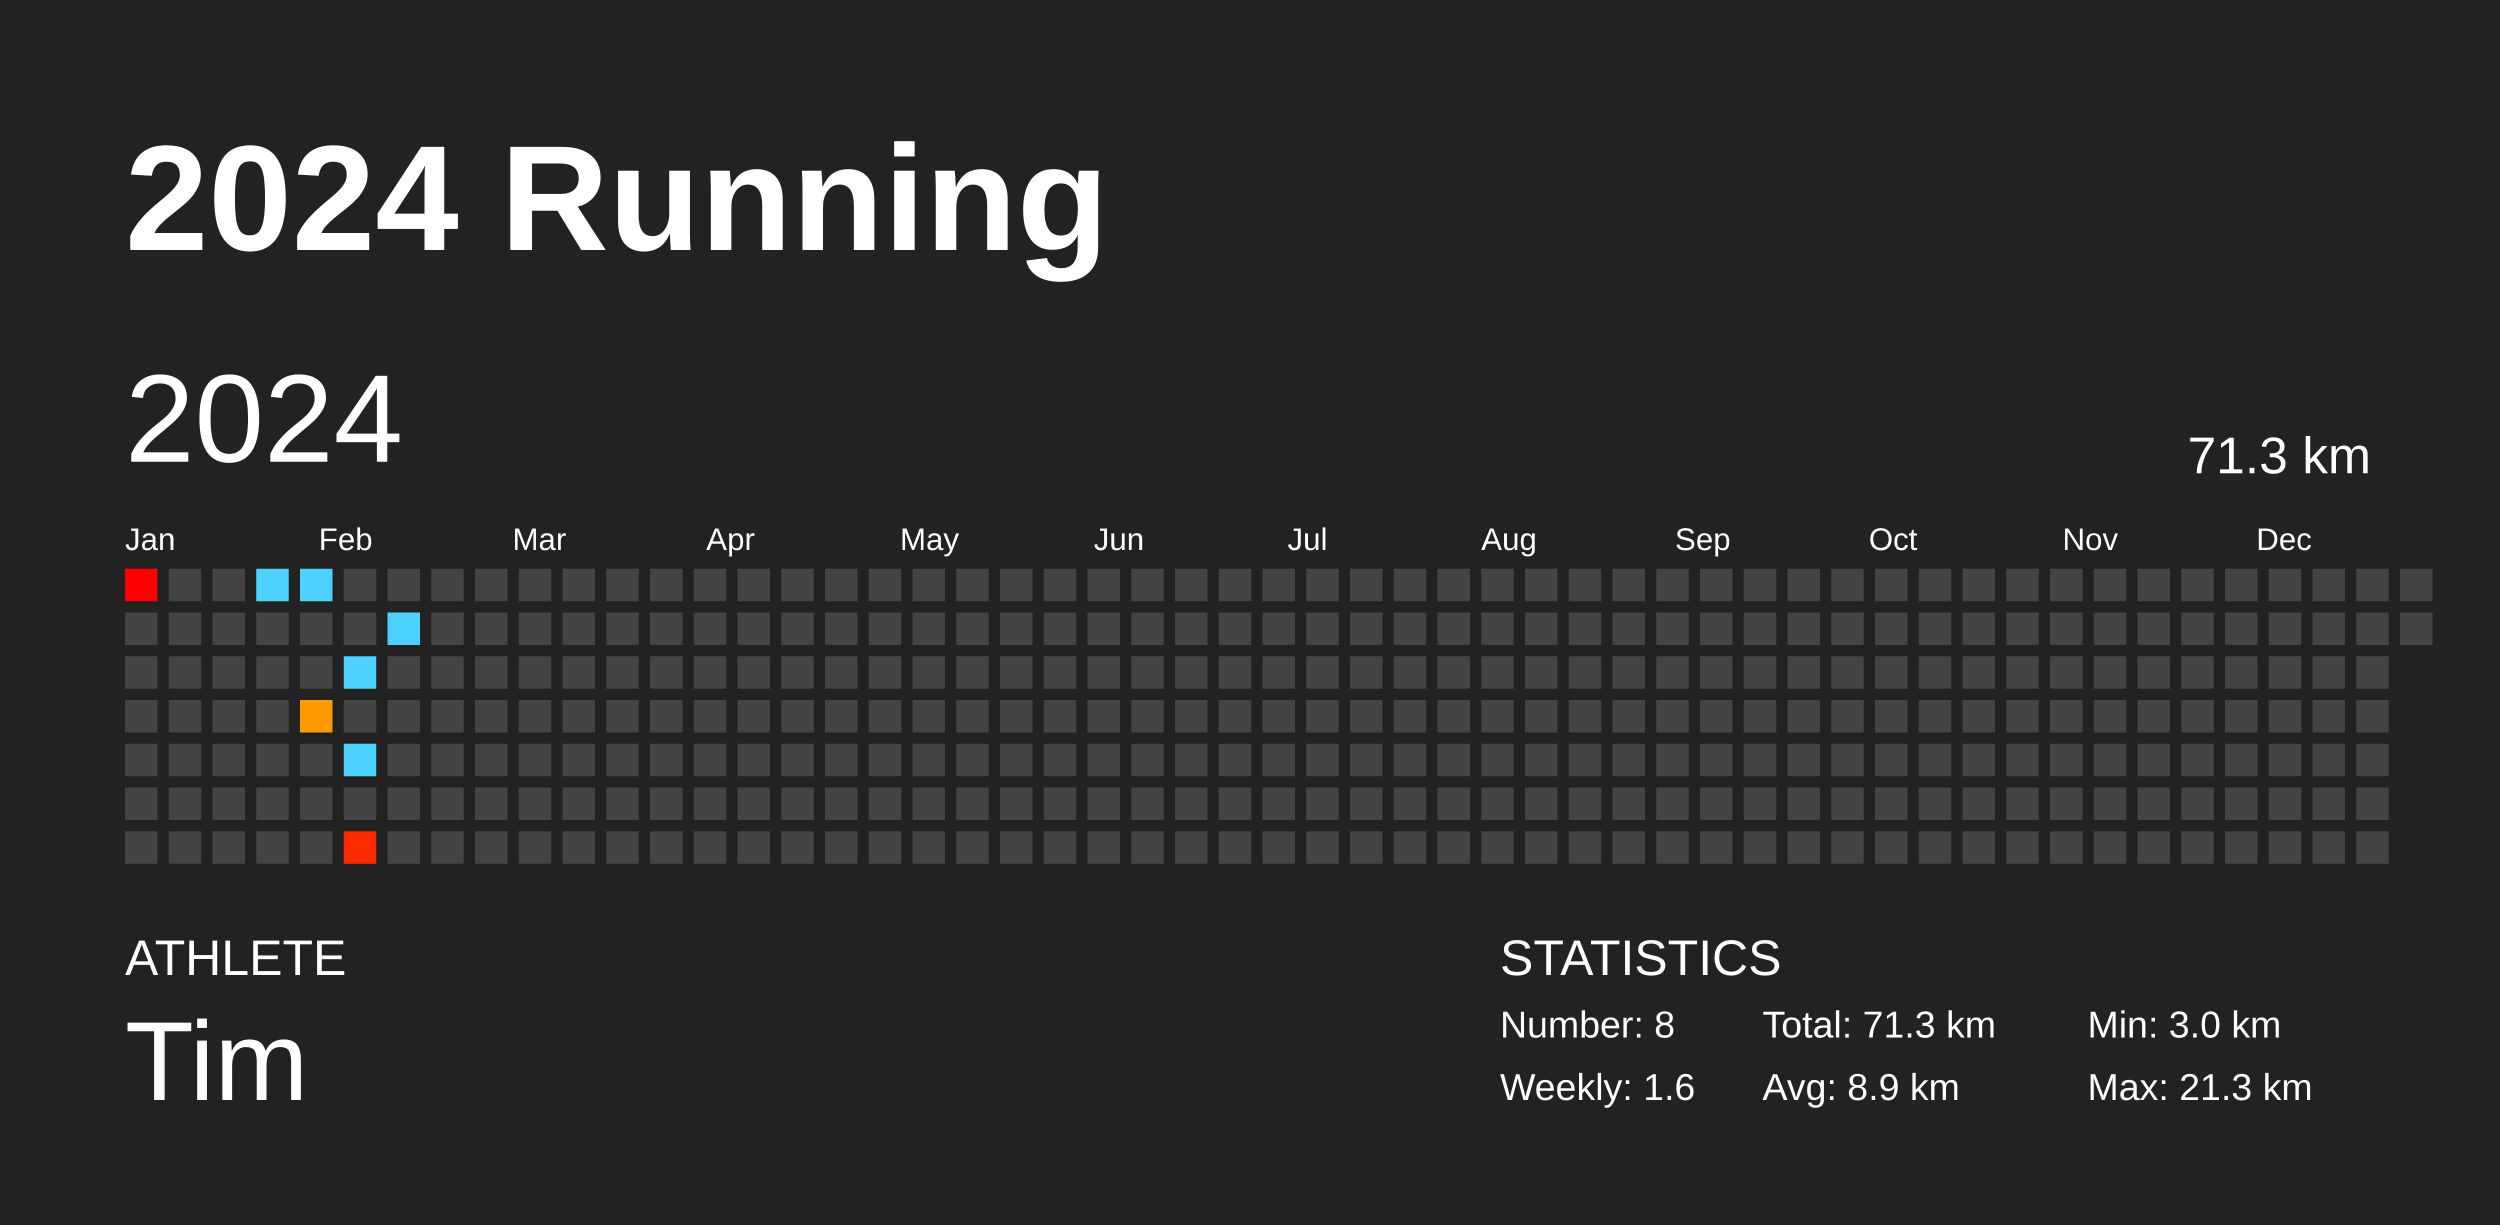
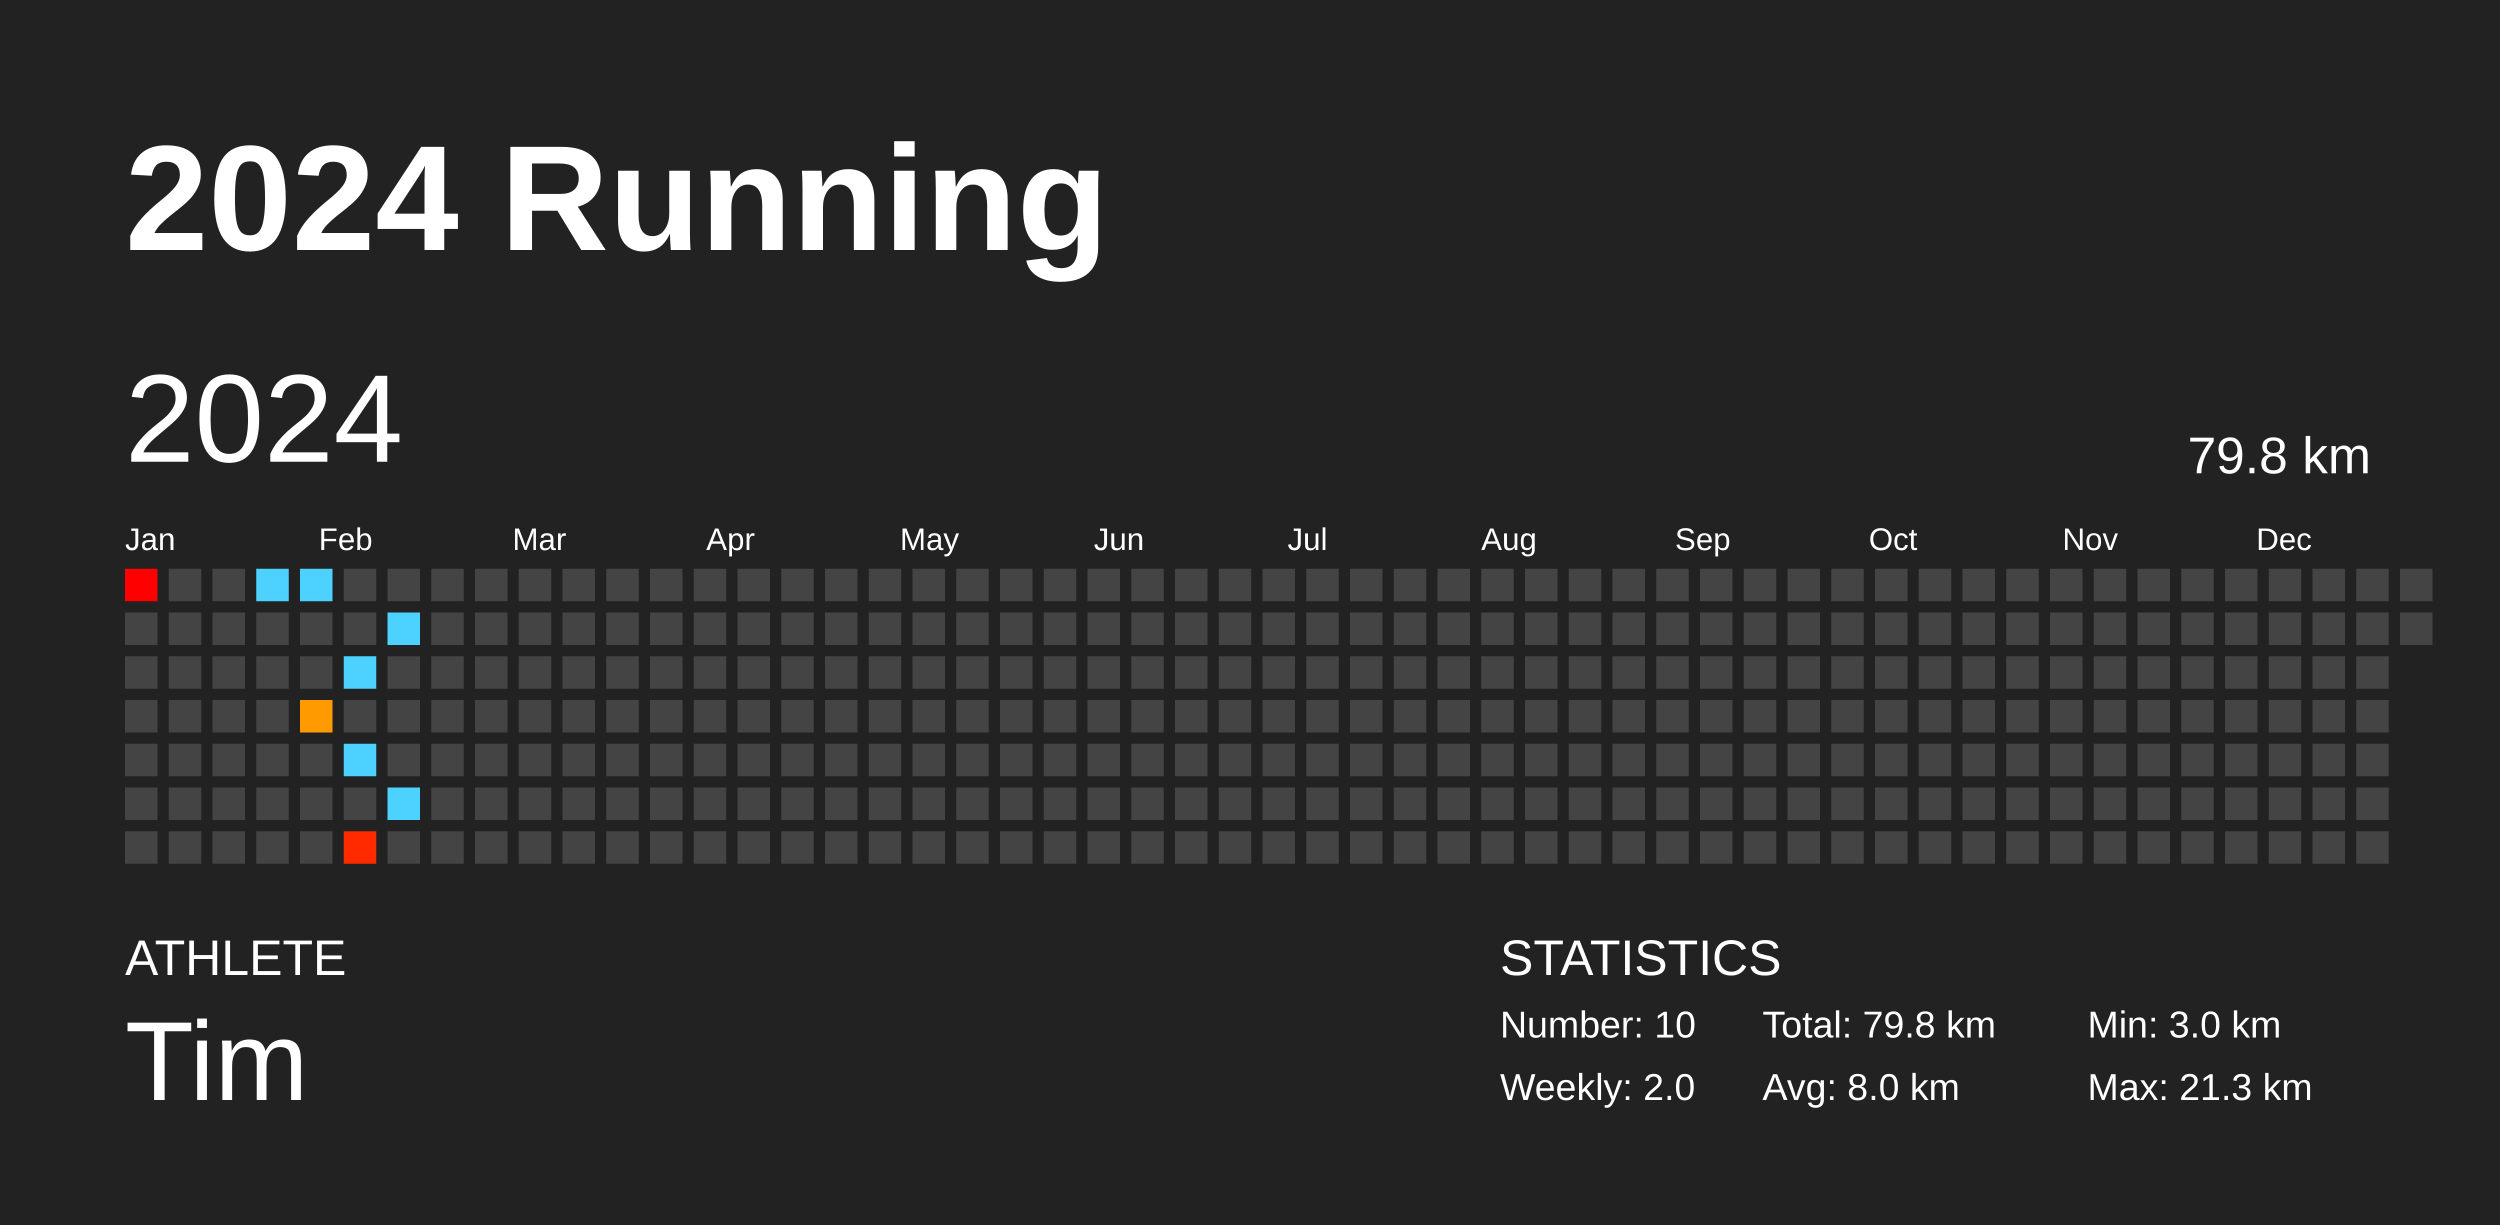
<svg xmlns="http://www.w3.org/2000/svg" baseProfile="full" height="98mm" version="1.1" viewBox="0,0,200,98" width="200mm">
  <defs />
  <rect fill="#222222" height="98" width="200" x="0" y="0" />
  <text fill="#FFFFFF" style="font-size:12px; font-family:Arial; font-weight:bold;" x="10" y="20">2024 Running</text>
  <text fill="#FFFFFF" style="font-size:4px; font-family:Arial" x="10" y="78">ATHLETE</text>
  <text fill="#FFFFFF" style="font-size:9px; font-family:Arial" x="10" y="88">Tim</text>
  <text fill="#FFFFFF" style="font-size:4px; font-family:Arial" x="120" y="78">STATISTICS</text>
-   <text fill="#FFFFFF" style="font-size:3px; font-family:Arial" x="120" y="83">Number: 8</text>
-   <text fill="#FFFFFF" style="font-size:3px; font-family:Arial" x="120" y="88">Weekly: 1.6</text>
-   <text fill="#FFFFFF" style="font-size:3px; font-family:Arial" x="141" y="83">Total: 71.3 km</text>
-   <text fill="#FFFFFF" style="font-size:3px; font-family:Arial" x="141" y="88">Avg: 8.9 km</text>
+   <text fill="#FFFFFF" style="font-size:3px; font-family:Arial" x="120" y="83">Number: 10</text>
+   <text fill="#FFFFFF" style="font-size:3px; font-family:Arial" x="120" y="88">Weekly: 2.0</text>
+   <text fill="#FFFFFF" style="font-size:3px; font-family:Arial" x="141" y="83">Total: 79.8 km</text>
+   <text fill="#FFFFFF" style="font-size:3px; font-family:Arial" x="141" y="88">Avg: 8.0 km</text>
  <text fill="#FFFFFF" style="font-size:3px; font-family:Arial" x="167" y="83">Min: 3.0 km</text>
  <text fill="#FFFFFF" style="font-size:3px; font-family:Arial" x="167" y="88">Max: 21.3 km</text>
  <text dominant-baseline="hanging" fill="#FFFFFF" style="font-size:10.0px; font-family:Arial;" x="10" y="30">2024</text>
-   <text dominant-baseline="hanging" fill="#FFFFFF" style="font-size:4.125px; font-family:Arial;" x="175" y="35">71.3 km</text>
+   <text dominant-baseline="hanging" fill="#FFFFFF" style="font-size:4.125px; font-family:Arial;" x="175" y="35">79.8 km</text>
  <text fill="#FFFFFF" style="font-size:2.5px; font-family:Arial" x="10.0" y="44">Jan</text>
  <text fill="#FFFFFF" style="font-size:2.5px; font-family:Arial" x="25.5" y="44">Feb</text>
  <text fill="#FFFFFF" style="font-size:2.5px; font-family:Arial" x="41.0" y="44">Mar</text>
  <text fill="#FFFFFF" style="font-size:2.5px; font-family:Arial" x="56.5" y="44">Apr</text>
  <text fill="#FFFFFF" style="font-size:2.5px; font-family:Arial" x="72.0" y="44">May</text>
  <text fill="#FFFFFF" style="font-size:2.5px; font-family:Arial" x="87.5" y="44">Jun</text>
  <text fill="#FFFFFF" style="font-size:2.5px; font-family:Arial" x="103.0" y="44">Jul</text>
  <text fill="#FFFFFF" style="font-size:2.5px; font-family:Arial" x="118.5" y="44">Aug</text>
  <text fill="#FFFFFF" style="font-size:2.5px; font-family:Arial" x="134.0" y="44">Sep</text>
  <text fill="#FFFFFF" style="font-size:2.5px; font-family:Arial" x="149.5" y="44">Oct</text>
  <text fill="#FFFFFF" style="font-size:2.5px; font-family:Arial" x="165.0" y="44">Nov</text>
  <text fill="#FFFFFF" style="font-size:2.5px; font-family:Arial" x="180.5" y="44">Dec</text>
  <rect fill="red" height="2.6" width="2.6" x="10.0" y="45.5" />
  <rect fill="#444444" height="2.6" width="2.6" x="10.0" y="49.0" />
  <rect fill="#444444" height="2.6" width="2.6" x="10.0" y="52.5" />
  <rect fill="#444444" height="2.6" width="2.6" x="10.0" y="56.0" />
  <rect fill="#444444" height="2.6" width="2.6" x="10.0" y="59.5" />
  <rect fill="#444444" height="2.6" width="2.6" x="10.0" y="63.0" />
  <rect fill="#444444" height="2.6" width="2.6" x="10.0" y="66.5" />
  <rect fill="#444444" height="2.6" width="2.6" x="13.5" y="45.5" />
  <rect fill="#444444" height="2.6" width="2.6" x="13.5" y="49.0" />
  <rect fill="#444444" height="2.6" width="2.6" x="13.5" y="52.5" />
  <rect fill="#444444" height="2.6" width="2.6" x="13.5" y="56.0" />
  <rect fill="#444444" height="2.6" width="2.6" x="13.5" y="59.5" />
  <rect fill="#444444" height="2.6" width="2.6" x="13.5" y="63.0" />
  <rect fill="#444444" height="2.6" width="2.6" x="13.5" y="66.5" />
  <rect fill="#444444" height="2.6" width="2.6" x="17.0" y="45.5" />
  <rect fill="#444444" height="2.6" width="2.6" x="17.0" y="49.0" />
  <rect fill="#444444" height="2.6" width="2.6" x="17.0" y="52.5" />
  <rect fill="#444444" height="2.6" width="2.6" x="17.0" y="56.0" />
  <rect fill="#444444" height="2.6" width="2.6" x="17.0" y="59.5" />
  <rect fill="#444444" height="2.6" width="2.6" x="17.0" y="63.0" />
  <rect fill="#444444" height="2.6" width="2.6" x="17.0" y="66.5" />
  <rect fill="#4dd2ff" height="2.6" width="2.6" x="20.5" y="45.5" />
  <rect fill="#444444" height="2.6" width="2.6" x="20.5" y="49.0" />
  <rect fill="#444444" height="2.6" width="2.6" x="20.5" y="52.5" />
  <rect fill="#444444" height="2.6" width="2.6" x="20.5" y="56.0" />
  <rect fill="#444444" height="2.6" width="2.6" x="20.5" y="59.5" />
  <rect fill="#444444" height="2.6" width="2.6" x="20.5" y="63.0" />
  <rect fill="#444444" height="2.6" width="2.6" x="20.5" y="66.5" />
  <rect fill="#4dd2ff" height="2.6" width="2.6" x="24.0" y="45.5" />
  <rect fill="#444444" height="2.6" width="2.6" x="24.0" y="49.0" />
  <rect fill="#444444" height="2.6" width="2.6" x="24.0" y="52.5" />
  <rect fill="#ff9b00" height="2.6" width="2.6" x="24.0" y="56.0" />
  <rect fill="#444444" height="2.6" width="2.6" x="24.0" y="59.5" />
  <rect fill="#444444" height="2.6" width="2.6" x="24.0" y="63.0" />
  <rect fill="#444444" height="2.6" width="2.6" x="24.0" y="66.5" />
  <rect fill="#444444" height="2.6" width="2.6" x="27.5" y="45.5" />
  <rect fill="#444444" height="2.6" width="2.6" x="27.5" y="49.0" />
  <rect fill="#4dd2ff" height="2.6" width="2.6" x="27.5" y="52.5" />
  <rect fill="#444444" height="2.6" width="2.6" x="27.5" y="56.0" />
  <rect fill="#4dd2ff" height="2.6" width="2.6" x="27.5" y="59.5" />
  <rect fill="#444444" height="2.6" width="2.6" x="27.5" y="63.0" />
  <rect fill="#ff2a00" height="2.6" width="2.6" x="27.5" y="66.5" />
  <rect fill="#444444" height="2.6" width="2.6" x="31.0" y="45.5" />
  <rect fill="#4dd2ff" height="2.6" width="2.6" x="31.0" y="49.0" />
  <rect fill="#444444" height="2.6" width="2.6" x="31.0" y="52.5" />
  <rect fill="#444444" height="2.6" width="2.6" x="31.0" y="56.0" />
  <rect fill="#444444" height="2.6" width="2.6" x="31.0" y="59.5" />
-   <rect fill="#444444" height="2.6" width="2.6" x="31.0" y="63.0" />
+   <rect fill="#4dd2ff" height="2.6" width="2.6" x="31.0" y="63.0" />
  <rect fill="#444444" height="2.6" width="2.6" x="31.0" y="66.5" />
  <rect fill="#444444" height="2.6" width="2.6" x="34.5" y="45.5" />
  <rect fill="#444444" height="2.6" width="2.6" x="34.5" y="49.0" />
  <rect fill="#444444" height="2.6" width="2.6" x="34.5" y="52.5" />
  <rect fill="#444444" height="2.6" width="2.6" x="34.5" y="56.0" />
  <rect fill="#444444" height="2.6" width="2.6" x="34.5" y="59.5" />
  <rect fill="#444444" height="2.6" width="2.6" x="34.5" y="63.0" />
  <rect fill="#444444" height="2.6" width="2.6" x="34.5" y="66.5" />
  <rect fill="#444444" height="2.6" width="2.6" x="38.0" y="45.5" />
  <rect fill="#444444" height="2.6" width="2.6" x="38.0" y="49.0" />
  <rect fill="#444444" height="2.6" width="2.6" x="38.0" y="52.5" />
  <rect fill="#444444" height="2.6" width="2.6" x="38.0" y="56.0" />
  <rect fill="#444444" height="2.6" width="2.6" x="38.0" y="59.5" />
  <rect fill="#444444" height="2.6" width="2.6" x="38.0" y="63.0" />
  <rect fill="#444444" height="2.6" width="2.6" x="38.0" y="66.5" />
  <rect fill="#444444" height="2.6" width="2.6" x="41.5" y="45.5" />
  <rect fill="#444444" height="2.6" width="2.6" x="41.5" y="49.0" />
  <rect fill="#444444" height="2.6" width="2.6" x="41.5" y="52.5" />
  <rect fill="#444444" height="2.6" width="2.6" x="41.5" y="56.0" />
  <rect fill="#444444" height="2.6" width="2.6" x="41.5" y="59.5" />
  <rect fill="#444444" height="2.6" width="2.6" x="41.5" y="63.0" />
  <rect fill="#444444" height="2.6" width="2.6" x="41.5" y="66.5" />
  <rect fill="#444444" height="2.6" width="2.6" x="45.0" y="45.5" />
  <rect fill="#444444" height="2.6" width="2.6" x="45.0" y="49.0" />
  <rect fill="#444444" height="2.6" width="2.6" x="45.0" y="52.5" />
  <rect fill="#444444" height="2.6" width="2.6" x="45.0" y="56.0" />
  <rect fill="#444444" height="2.6" width="2.6" x="45.0" y="59.5" />
  <rect fill="#444444" height="2.6" width="2.6" x="45.0" y="63.0" />
  <rect fill="#444444" height="2.6" width="2.6" x="45.0" y="66.5" />
  <rect fill="#444444" height="2.6" width="2.6" x="48.5" y="45.5" />
  <rect fill="#444444" height="2.6" width="2.6" x="48.5" y="49.0" />
  <rect fill="#444444" height="2.6" width="2.6" x="48.5" y="52.5" />
  <rect fill="#444444" height="2.6" width="2.6" x="48.5" y="56.0" />
  <rect fill="#444444" height="2.6" width="2.6" x="48.5" y="59.5" />
  <rect fill="#444444" height="2.6" width="2.6" x="48.5" y="63.0" />
  <rect fill="#444444" height="2.6" width="2.6" x="48.5" y="66.5" />
  <rect fill="#444444" height="2.6" width="2.6" x="52.0" y="45.5" />
  <rect fill="#444444" height="2.6" width="2.6" x="52.0" y="49.0" />
  <rect fill="#444444" height="2.6" width="2.6" x="52.0" y="52.5" />
  <rect fill="#444444" height="2.6" width="2.6" x="52.0" y="56.0" />
  <rect fill="#444444" height="2.6" width="2.6" x="52.0" y="59.5" />
  <rect fill="#444444" height="2.6" width="2.6" x="52.0" y="63.0" />
  <rect fill="#444444" height="2.6" width="2.6" x="52.0" y="66.5" />
  <rect fill="#444444" height="2.6" width="2.6" x="55.5" y="45.5" />
  <rect fill="#444444" height="2.6" width="2.6" x="55.5" y="49.0" />
  <rect fill="#444444" height="2.6" width="2.6" x="55.5" y="52.5" />
  <rect fill="#444444" height="2.6" width="2.6" x="55.5" y="56.0" />
  <rect fill="#444444" height="2.6" width="2.6" x="55.5" y="59.5" />
  <rect fill="#444444" height="2.6" width="2.6" x="55.5" y="63.0" />
  <rect fill="#444444" height="2.6" width="2.6" x="55.5" y="66.5" />
  <rect fill="#444444" height="2.6" width="2.6" x="59.0" y="45.5" />
  <rect fill="#444444" height="2.6" width="2.6" x="59.0" y="49.0" />
  <rect fill="#444444" height="2.6" width="2.6" x="59.0" y="52.5" />
  <rect fill="#444444" height="2.6" width="2.6" x="59.0" y="56.0" />
  <rect fill="#444444" height="2.6" width="2.6" x="59.0" y="59.5" />
  <rect fill="#444444" height="2.6" width="2.6" x="59.0" y="63.0" />
  <rect fill="#444444" height="2.6" width="2.6" x="59.0" y="66.5" />
  <rect fill="#444444" height="2.6" width="2.6" x="62.5" y="45.5" />
  <rect fill="#444444" height="2.6" width="2.6" x="62.5" y="49.0" />
  <rect fill="#444444" height="2.6" width="2.6" x="62.5" y="52.5" />
  <rect fill="#444444" height="2.6" width="2.6" x="62.5" y="56.0" />
  <rect fill="#444444" height="2.6" width="2.6" x="62.5" y="59.5" />
  <rect fill="#444444" height="2.6" width="2.6" x="62.5" y="63.0" />
  <rect fill="#444444" height="2.6" width="2.6" x="62.5" y="66.5" />
  <rect fill="#444444" height="2.6" width="2.6" x="66.0" y="45.5" />
  <rect fill="#444444" height="2.6" width="2.6" x="66.0" y="49.0" />
  <rect fill="#444444" height="2.6" width="2.6" x="66.0" y="52.5" />
  <rect fill="#444444" height="2.6" width="2.6" x="66.0" y="56.0" />
  <rect fill="#444444" height="2.6" width="2.6" x="66.0" y="59.5" />
  <rect fill="#444444" height="2.6" width="2.6" x="66.0" y="63.0" />
  <rect fill="#444444" height="2.6" width="2.6" x="66.0" y="66.5" />
  <rect fill="#444444" height="2.6" width="2.6" x="69.5" y="45.5" />
  <rect fill="#444444" height="2.6" width="2.6" x="69.5" y="49.0" />
  <rect fill="#444444" height="2.6" width="2.6" x="69.5" y="52.5" />
  <rect fill="#444444" height="2.6" width="2.6" x="69.5" y="56.0" />
  <rect fill="#444444" height="2.6" width="2.6" x="69.5" y="59.5" />
  <rect fill="#444444" height="2.6" width="2.6" x="69.5" y="63.0" />
  <rect fill="#444444" height="2.6" width="2.6" x="69.5" y="66.5" />
  <rect fill="#444444" height="2.6" width="2.6" x="73.0" y="45.5" />
  <rect fill="#444444" height="2.6" width="2.6" x="73.0" y="49.0" />
  <rect fill="#444444" height="2.6" width="2.6" x="73.0" y="52.5" />
  <rect fill="#444444" height="2.6" width="2.6" x="73.0" y="56.0" />
  <rect fill="#444444" height="2.6" width="2.6" x="73.0" y="59.5" />
  <rect fill="#444444" height="2.6" width="2.6" x="73.0" y="63.0" />
  <rect fill="#444444" height="2.6" width="2.6" x="73.0" y="66.5" />
  <rect fill="#444444" height="2.6" width="2.6" x="76.5" y="45.5" />
  <rect fill="#444444" height="2.6" width="2.6" x="76.5" y="49.0" />
  <rect fill="#444444" height="2.6" width="2.6" x="76.5" y="52.5" />
  <rect fill="#444444" height="2.6" width="2.6" x="76.5" y="56.0" />
  <rect fill="#444444" height="2.6" width="2.6" x="76.5" y="59.5" />
  <rect fill="#444444" height="2.6" width="2.6" x="76.5" y="63.0" />
  <rect fill="#444444" height="2.6" width="2.6" x="76.5" y="66.5" />
  <rect fill="#444444" height="2.6" width="2.6" x="80.0" y="45.5" />
  <rect fill="#444444" height="2.6" width="2.6" x="80.0" y="49.0" />
  <rect fill="#444444" height="2.6" width="2.6" x="80.0" y="52.5" />
  <rect fill="#444444" height="2.6" width="2.6" x="80.0" y="56.0" />
  <rect fill="#444444" height="2.6" width="2.6" x="80.0" y="59.5" />
  <rect fill="#444444" height="2.6" width="2.6" x="80.0" y="63.0" />
  <rect fill="#444444" height="2.6" width="2.6" x="80.0" y="66.5" />
  <rect fill="#444444" height="2.6" width="2.6" x="83.5" y="45.5" />
  <rect fill="#444444" height="2.6" width="2.6" x="83.5" y="49.0" />
  <rect fill="#444444" height="2.6" width="2.6" x="83.5" y="52.5" />
  <rect fill="#444444" height="2.6" width="2.6" x="83.5" y="56.0" />
  <rect fill="#444444" height="2.6" width="2.6" x="83.5" y="59.5" />
  <rect fill="#444444" height="2.6" width="2.6" x="83.5" y="63.0" />
  <rect fill="#444444" height="2.6" width="2.6" x="83.5" y="66.5" />
  <rect fill="#444444" height="2.6" width="2.6" x="87.0" y="45.5" />
  <rect fill="#444444" height="2.6" width="2.6" x="87.0" y="49.0" />
  <rect fill="#444444" height="2.6" width="2.6" x="87.0" y="52.5" />
  <rect fill="#444444" height="2.6" width="2.6" x="87.0" y="56.0" />
  <rect fill="#444444" height="2.6" width="2.6" x="87.0" y="59.5" />
  <rect fill="#444444" height="2.6" width="2.6" x="87.0" y="63.0" />
  <rect fill="#444444" height="2.6" width="2.6" x="87.0" y="66.5" />
  <rect fill="#444444" height="2.6" width="2.6" x="90.5" y="45.5" />
  <rect fill="#444444" height="2.6" width="2.6" x="90.5" y="49.0" />
  <rect fill="#444444" height="2.6" width="2.6" x="90.5" y="52.5" />
  <rect fill="#444444" height="2.6" width="2.6" x="90.5" y="56.0" />
  <rect fill="#444444" height="2.6" width="2.6" x="90.5" y="59.5" />
  <rect fill="#444444" height="2.6" width="2.6" x="90.5" y="63.0" />
  <rect fill="#444444" height="2.6" width="2.6" x="90.5" y="66.5" />
  <rect fill="#444444" height="2.6" width="2.6" x="94.0" y="45.5" />
  <rect fill="#444444" height="2.6" width="2.6" x="94.0" y="49.0" />
  <rect fill="#444444" height="2.6" width="2.6" x="94.0" y="52.5" />
  <rect fill="#444444" height="2.6" width="2.6" x="94.0" y="56.0" />
  <rect fill="#444444" height="2.6" width="2.6" x="94.0" y="59.5" />
  <rect fill="#444444" height="2.6" width="2.6" x="94.0" y="63.0" />
  <rect fill="#444444" height="2.6" width="2.6" x="94.0" y="66.5" />
  <rect fill="#444444" height="2.6" width="2.6" x="97.5" y="45.5" />
  <rect fill="#444444" height="2.6" width="2.6" x="97.5" y="49.0" />
  <rect fill="#444444" height="2.6" width="2.6" x="97.5" y="52.5" />
  <rect fill="#444444" height="2.6" width="2.6" x="97.5" y="56.0" />
  <rect fill="#444444" height="2.6" width="2.6" x="97.5" y="59.5" />
  <rect fill="#444444" height="2.6" width="2.6" x="97.5" y="63.0" />
  <rect fill="#444444" height="2.6" width="2.6" x="97.5" y="66.5" />
  <rect fill="#444444" height="2.6" width="2.6" x="101.0" y="45.5" />
  <rect fill="#444444" height="2.6" width="2.6" x="101.0" y="49.0" />
  <rect fill="#444444" height="2.6" width="2.6" x="101.0" y="52.5" />
  <rect fill="#444444" height="2.6" width="2.6" x="101.0" y="56.0" />
  <rect fill="#444444" height="2.6" width="2.6" x="101.0" y="59.5" />
  <rect fill="#444444" height="2.6" width="2.6" x="101.0" y="63.0" />
  <rect fill="#444444" height="2.6" width="2.6" x="101.0" y="66.5" />
  <rect fill="#444444" height="2.6" width="2.6" x="104.5" y="45.5" />
  <rect fill="#444444" height="2.6" width="2.6" x="104.5" y="49.0" />
  <rect fill="#444444" height="2.6" width="2.6" x="104.5" y="52.5" />
  <rect fill="#444444" height="2.6" width="2.6" x="104.5" y="56.0" />
  <rect fill="#444444" height="2.6" width="2.6" x="104.5" y="59.5" />
  <rect fill="#444444" height="2.6" width="2.6" x="104.5" y="63.0" />
  <rect fill="#444444" height="2.6" width="2.6" x="104.5" y="66.5" />
  <rect fill="#444444" height="2.6" width="2.6" x="108.0" y="45.5" />
  <rect fill="#444444" height="2.6" width="2.6" x="108.0" y="49.0" />
  <rect fill="#444444" height="2.6" width="2.6" x="108.0" y="52.5" />
  <rect fill="#444444" height="2.6" width="2.6" x="108.0" y="56.0" />
  <rect fill="#444444" height="2.6" width="2.6" x="108.0" y="59.5" />
  <rect fill="#444444" height="2.6" width="2.6" x="108.0" y="63.0" />
  <rect fill="#444444" height="2.6" width="2.6" x="108.0" y="66.5" />
  <rect fill="#444444" height="2.6" width="2.6" x="111.5" y="45.5" />
  <rect fill="#444444" height="2.6" width="2.6" x="111.5" y="49.0" />
  <rect fill="#444444" height="2.6" width="2.6" x="111.5" y="52.5" />
  <rect fill="#444444" height="2.6" width="2.6" x="111.5" y="56.0" />
  <rect fill="#444444" height="2.6" width="2.6" x="111.5" y="59.5" />
  <rect fill="#444444" height="2.6" width="2.6" x="111.5" y="63.0" />
  <rect fill="#444444" height="2.6" width="2.6" x="111.5" y="66.5" />
  <rect fill="#444444" height="2.6" width="2.6" x="115.0" y="45.5" />
  <rect fill="#444444" height="2.6" width="2.6" x="115.0" y="49.0" />
  <rect fill="#444444" height="2.6" width="2.6" x="115.0" y="52.5" />
  <rect fill="#444444" height="2.6" width="2.6" x="115.0" y="56.0" />
  <rect fill="#444444" height="2.6" width="2.6" x="115.0" y="59.5" />
  <rect fill="#444444" height="2.6" width="2.6" x="115.0" y="63.0" />
  <rect fill="#444444" height="2.6" width="2.6" x="115.0" y="66.5" />
  <rect fill="#444444" height="2.6" width="2.6" x="118.5" y="45.5" />
  <rect fill="#444444" height="2.6" width="2.6" x="118.5" y="49.0" />
  <rect fill="#444444" height="2.6" width="2.6" x="118.5" y="52.5" />
  <rect fill="#444444" height="2.6" width="2.6" x="118.5" y="56.0" />
  <rect fill="#444444" height="2.6" width="2.6" x="118.5" y="59.5" />
  <rect fill="#444444" height="2.6" width="2.6" x="118.5" y="63.0" />
  <rect fill="#444444" height="2.6" width="2.6" x="118.5" y="66.5" />
  <rect fill="#444444" height="2.6" width="2.6" x="122.0" y="45.5" />
  <rect fill="#444444" height="2.6" width="2.6" x="122.0" y="49.0" />
  <rect fill="#444444" height="2.6" width="2.6" x="122.0" y="52.5" />
  <rect fill="#444444" height="2.6" width="2.6" x="122.0" y="56.0" />
  <rect fill="#444444" height="2.6" width="2.6" x="122.0" y="59.5" />
  <rect fill="#444444" height="2.6" width="2.6" x="122.0" y="63.0" />
  <rect fill="#444444" height="2.6" width="2.6" x="122.0" y="66.5" />
  <rect fill="#444444" height="2.6" width="2.6" x="125.5" y="45.5" />
  <rect fill="#444444" height="2.6" width="2.6" x="125.5" y="49.0" />
  <rect fill="#444444" height="2.6" width="2.6" x="125.5" y="52.5" />
  <rect fill="#444444" height="2.6" width="2.6" x="125.5" y="56.0" />
  <rect fill="#444444" height="2.6" width="2.6" x="125.5" y="59.5" />
  <rect fill="#444444" height="2.6" width="2.6" x="125.5" y="63.0" />
  <rect fill="#444444" height="2.6" width="2.6" x="125.5" y="66.5" />
  <rect fill="#444444" height="2.6" width="2.6" x="129.0" y="45.5" />
  <rect fill="#444444" height="2.6" width="2.6" x="129.0" y="49.0" />
  <rect fill="#444444" height="2.6" width="2.6" x="129.0" y="52.5" />
  <rect fill="#444444" height="2.6" width="2.6" x="129.0" y="56.0" />
  <rect fill="#444444" height="2.6" width="2.6" x="129.0" y="59.5" />
  <rect fill="#444444" height="2.6" width="2.6" x="129.0" y="63.0" />
  <rect fill="#444444" height="2.6" width="2.6" x="129.0" y="66.5" />
  <rect fill="#444444" height="2.6" width="2.6" x="132.5" y="45.5" />
  <rect fill="#444444" height="2.6" width="2.6" x="132.5" y="49.0" />
  <rect fill="#444444" height="2.6" width="2.6" x="132.5" y="52.5" />
  <rect fill="#444444" height="2.6" width="2.6" x="132.5" y="56.0" />
  <rect fill="#444444" height="2.6" width="2.6" x="132.5" y="59.5" />
  <rect fill="#444444" height="2.6" width="2.6" x="132.5" y="63.0" />
  <rect fill="#444444" height="2.6" width="2.6" x="132.5" y="66.5" />
  <rect fill="#444444" height="2.6" width="2.6" x="136.0" y="45.5" />
  <rect fill="#444444" height="2.6" width="2.6" x="136.0" y="49.0" />
  <rect fill="#444444" height="2.6" width="2.6" x="136.0" y="52.5" />
  <rect fill="#444444" height="2.6" width="2.6" x="136.0" y="56.0" />
  <rect fill="#444444" height="2.6" width="2.6" x="136.0" y="59.5" />
  <rect fill="#444444" height="2.6" width="2.6" x="136.0" y="63.0" />
  <rect fill="#444444" height="2.6" width="2.6" x="136.0" y="66.5" />
  <rect fill="#444444" height="2.6" width="2.6" x="139.5" y="45.5" />
  <rect fill="#444444" height="2.6" width="2.6" x="139.5" y="49.0" />
  <rect fill="#444444" height="2.6" width="2.6" x="139.5" y="52.5" />
  <rect fill="#444444" height="2.6" width="2.6" x="139.5" y="56.0" />
  <rect fill="#444444" height="2.6" width="2.6" x="139.5" y="59.5" />
  <rect fill="#444444" height="2.6" width="2.6" x="139.5" y="63.0" />
  <rect fill="#444444" height="2.6" width="2.6" x="139.5" y="66.5" />
  <rect fill="#444444" height="2.6" width="2.6" x="143.0" y="45.5" />
  <rect fill="#444444" height="2.6" width="2.6" x="143.0" y="49.0" />
  <rect fill="#444444" height="2.6" width="2.6" x="143.0" y="52.5" />
  <rect fill="#444444" height="2.6" width="2.6" x="143.0" y="56.0" />
  <rect fill="#444444" height="2.6" width="2.6" x="143.0" y="59.5" />
  <rect fill="#444444" height="2.6" width="2.6" x="143.0" y="63.0" />
  <rect fill="#444444" height="2.6" width="2.6" x="143.0" y="66.5" />
  <rect fill="#444444" height="2.6" width="2.6" x="146.5" y="45.5" />
  <rect fill="#444444" height="2.6" width="2.6" x="146.5" y="49.0" />
  <rect fill="#444444" height="2.6" width="2.6" x="146.5" y="52.5" />
  <rect fill="#444444" height="2.6" width="2.6" x="146.5" y="56.0" />
  <rect fill="#444444" height="2.6" width="2.6" x="146.5" y="59.5" />
  <rect fill="#444444" height="2.6" width="2.6" x="146.5" y="63.0" />
  <rect fill="#444444" height="2.6" width="2.6" x="146.5" y="66.5" />
  <rect fill="#444444" height="2.6" width="2.6" x="150.0" y="45.5" />
  <rect fill="#444444" height="2.6" width="2.6" x="150.0" y="49.0" />
  <rect fill="#444444" height="2.6" width="2.6" x="150.0" y="52.5" />
  <rect fill="#444444" height="2.6" width="2.6" x="150.0" y="56.0" />
  <rect fill="#444444" height="2.6" width="2.6" x="150.0" y="59.5" />
  <rect fill="#444444" height="2.6" width="2.6" x="150.0" y="63.0" />
  <rect fill="#444444" height="2.6" width="2.6" x="150.0" y="66.5" />
  <rect fill="#444444" height="2.6" width="2.6" x="153.5" y="45.5" />
  <rect fill="#444444" height="2.6" width="2.6" x="153.5" y="49.0" />
  <rect fill="#444444" height="2.6" width="2.6" x="153.5" y="52.5" />
  <rect fill="#444444" height="2.6" width="2.6" x="153.5" y="56.0" />
  <rect fill="#444444" height="2.6" width="2.6" x="153.5" y="59.5" />
  <rect fill="#444444" height="2.6" width="2.6" x="153.5" y="63.0" />
  <rect fill="#444444" height="2.6" width="2.6" x="153.5" y="66.5" />
  <rect fill="#444444" height="2.6" width="2.6" x="157.0" y="45.5" />
  <rect fill="#444444" height="2.6" width="2.6" x="157.0" y="49.0" />
  <rect fill="#444444" height="2.6" width="2.6" x="157.0" y="52.5" />
  <rect fill="#444444" height="2.6" width="2.6" x="157.0" y="56.0" />
  <rect fill="#444444" height="2.6" width="2.6" x="157.0" y="59.5" />
  <rect fill="#444444" height="2.6" width="2.6" x="157.0" y="63.0" />
  <rect fill="#444444" height="2.6" width="2.6" x="157.0" y="66.5" />
  <rect fill="#444444" height="2.6" width="2.6" x="160.5" y="45.5" />
  <rect fill="#444444" height="2.6" width="2.6" x="160.5" y="49.0" />
  <rect fill="#444444" height="2.6" width="2.6" x="160.5" y="52.5" />
  <rect fill="#444444" height="2.6" width="2.6" x="160.5" y="56.0" />
  <rect fill="#444444" height="2.6" width="2.6" x="160.5" y="59.5" />
  <rect fill="#444444" height="2.6" width="2.6" x="160.5" y="63.0" />
  <rect fill="#444444" height="2.6" width="2.6" x="160.5" y="66.5" />
  <rect fill="#444444" height="2.6" width="2.6" x="164.0" y="45.5" />
  <rect fill="#444444" height="2.6" width="2.6" x="164.0" y="49.0" />
  <rect fill="#444444" height="2.6" width="2.6" x="164.0" y="52.5" />
  <rect fill="#444444" height="2.6" width="2.6" x="164.0" y="56.0" />
  <rect fill="#444444" height="2.6" width="2.6" x="164.0" y="59.5" />
  <rect fill="#444444" height="2.6" width="2.6" x="164.0" y="63.0" />
  <rect fill="#444444" height="2.6" width="2.6" x="164.0" y="66.5" />
  <rect fill="#444444" height="2.6" width="2.6" x="167.5" y="45.5" />
  <rect fill="#444444" height="2.6" width="2.6" x="167.5" y="49.0" />
  <rect fill="#444444" height="2.6" width="2.6" x="167.5" y="52.5" />
  <rect fill="#444444" height="2.6" width="2.6" x="167.5" y="56.0" />
  <rect fill="#444444" height="2.6" width="2.6" x="167.5" y="59.5" />
  <rect fill="#444444" height="2.6" width="2.6" x="167.5" y="63.0" />
  <rect fill="#444444" height="2.6" width="2.6" x="167.5" y="66.5" />
  <rect fill="#444444" height="2.6" width="2.6" x="171.0" y="45.5" />
  <rect fill="#444444" height="2.6" width="2.6" x="171.0" y="49.0" />
  <rect fill="#444444" height="2.6" width="2.6" x="171.0" y="52.5" />
  <rect fill="#444444" height="2.6" width="2.6" x="171.0" y="56.0" />
  <rect fill="#444444" height="2.6" width="2.6" x="171.0" y="59.5" />
  <rect fill="#444444" height="2.6" width="2.6" x="171.0" y="63.0" />
  <rect fill="#444444" height="2.6" width="2.6" x="171.0" y="66.5" />
  <rect fill="#444444" height="2.6" width="2.6" x="174.5" y="45.5" />
  <rect fill="#444444" height="2.6" width="2.6" x="174.5" y="49.0" />
  <rect fill="#444444" height="2.6" width="2.6" x="174.5" y="52.5" />
  <rect fill="#444444" height="2.6" width="2.6" x="174.5" y="56.0" />
  <rect fill="#444444" height="2.6" width="2.6" x="174.5" y="59.5" />
  <rect fill="#444444" height="2.6" width="2.6" x="174.5" y="63.0" />
  <rect fill="#444444" height="2.6" width="2.6" x="174.5" y="66.5" />
  <rect fill="#444444" height="2.6" width="2.6" x="178.0" y="45.5" />
  <rect fill="#444444" height="2.6" width="2.6" x="178.0" y="49.0" />
  <rect fill="#444444" height="2.6" width="2.6" x="178.0" y="52.5" />
  <rect fill="#444444" height="2.6" width="2.6" x="178.0" y="56.0" />
  <rect fill="#444444" height="2.6" width="2.6" x="178.0" y="59.5" />
  <rect fill="#444444" height="2.6" width="2.6" x="178.0" y="63.0" />
  <rect fill="#444444" height="2.6" width="2.6" x="178.0" y="66.5" />
  <rect fill="#444444" height="2.6" width="2.6" x="181.5" y="45.5" />
  <rect fill="#444444" height="2.6" width="2.6" x="181.5" y="49.0" />
  <rect fill="#444444" height="2.6" width="2.6" x="181.5" y="52.5" />
  <rect fill="#444444" height="2.6" width="2.6" x="181.5" y="56.0" />
  <rect fill="#444444" height="2.6" width="2.6" x="181.5" y="59.5" />
  <rect fill="#444444" height="2.6" width="2.6" x="181.5" y="63.0" />
  <rect fill="#444444" height="2.6" width="2.6" x="181.5" y="66.5" />
  <rect fill="#444444" height="2.6" width="2.6" x="185.0" y="45.5" />
  <rect fill="#444444" height="2.6" width="2.6" x="185.0" y="49.0" />
  <rect fill="#444444" height="2.6" width="2.6" x="185.0" y="52.5" />
  <rect fill="#444444" height="2.6" width="2.6" x="185.0" y="56.0" />
  <rect fill="#444444" height="2.6" width="2.6" x="185.0" y="59.5" />
  <rect fill="#444444" height="2.6" width="2.6" x="185.0" y="63.0" />
  <rect fill="#444444" height="2.6" width="2.6" x="185.0" y="66.5" />
  <rect fill="#444444" height="2.6" width="2.6" x="188.5" y="45.5" />
  <rect fill="#444444" height="2.6" width="2.6" x="188.5" y="49.0" />
  <rect fill="#444444" height="2.6" width="2.6" x="188.5" y="52.5" />
  <rect fill="#444444" height="2.6" width="2.6" x="188.5" y="56.0" />
  <rect fill="#444444" height="2.6" width="2.6" x="188.5" y="59.5" />
  <rect fill="#444444" height="2.6" width="2.6" x="188.5" y="63.0" />
  <rect fill="#444444" height="2.6" width="2.6" x="188.5" y="66.5" />
  <rect fill="#444444" height="2.6" width="2.6" x="192.0" y="45.5" />
  <rect fill="#444444" height="2.6" width="2.6" x="192.0" y="49.0" />
</svg>
